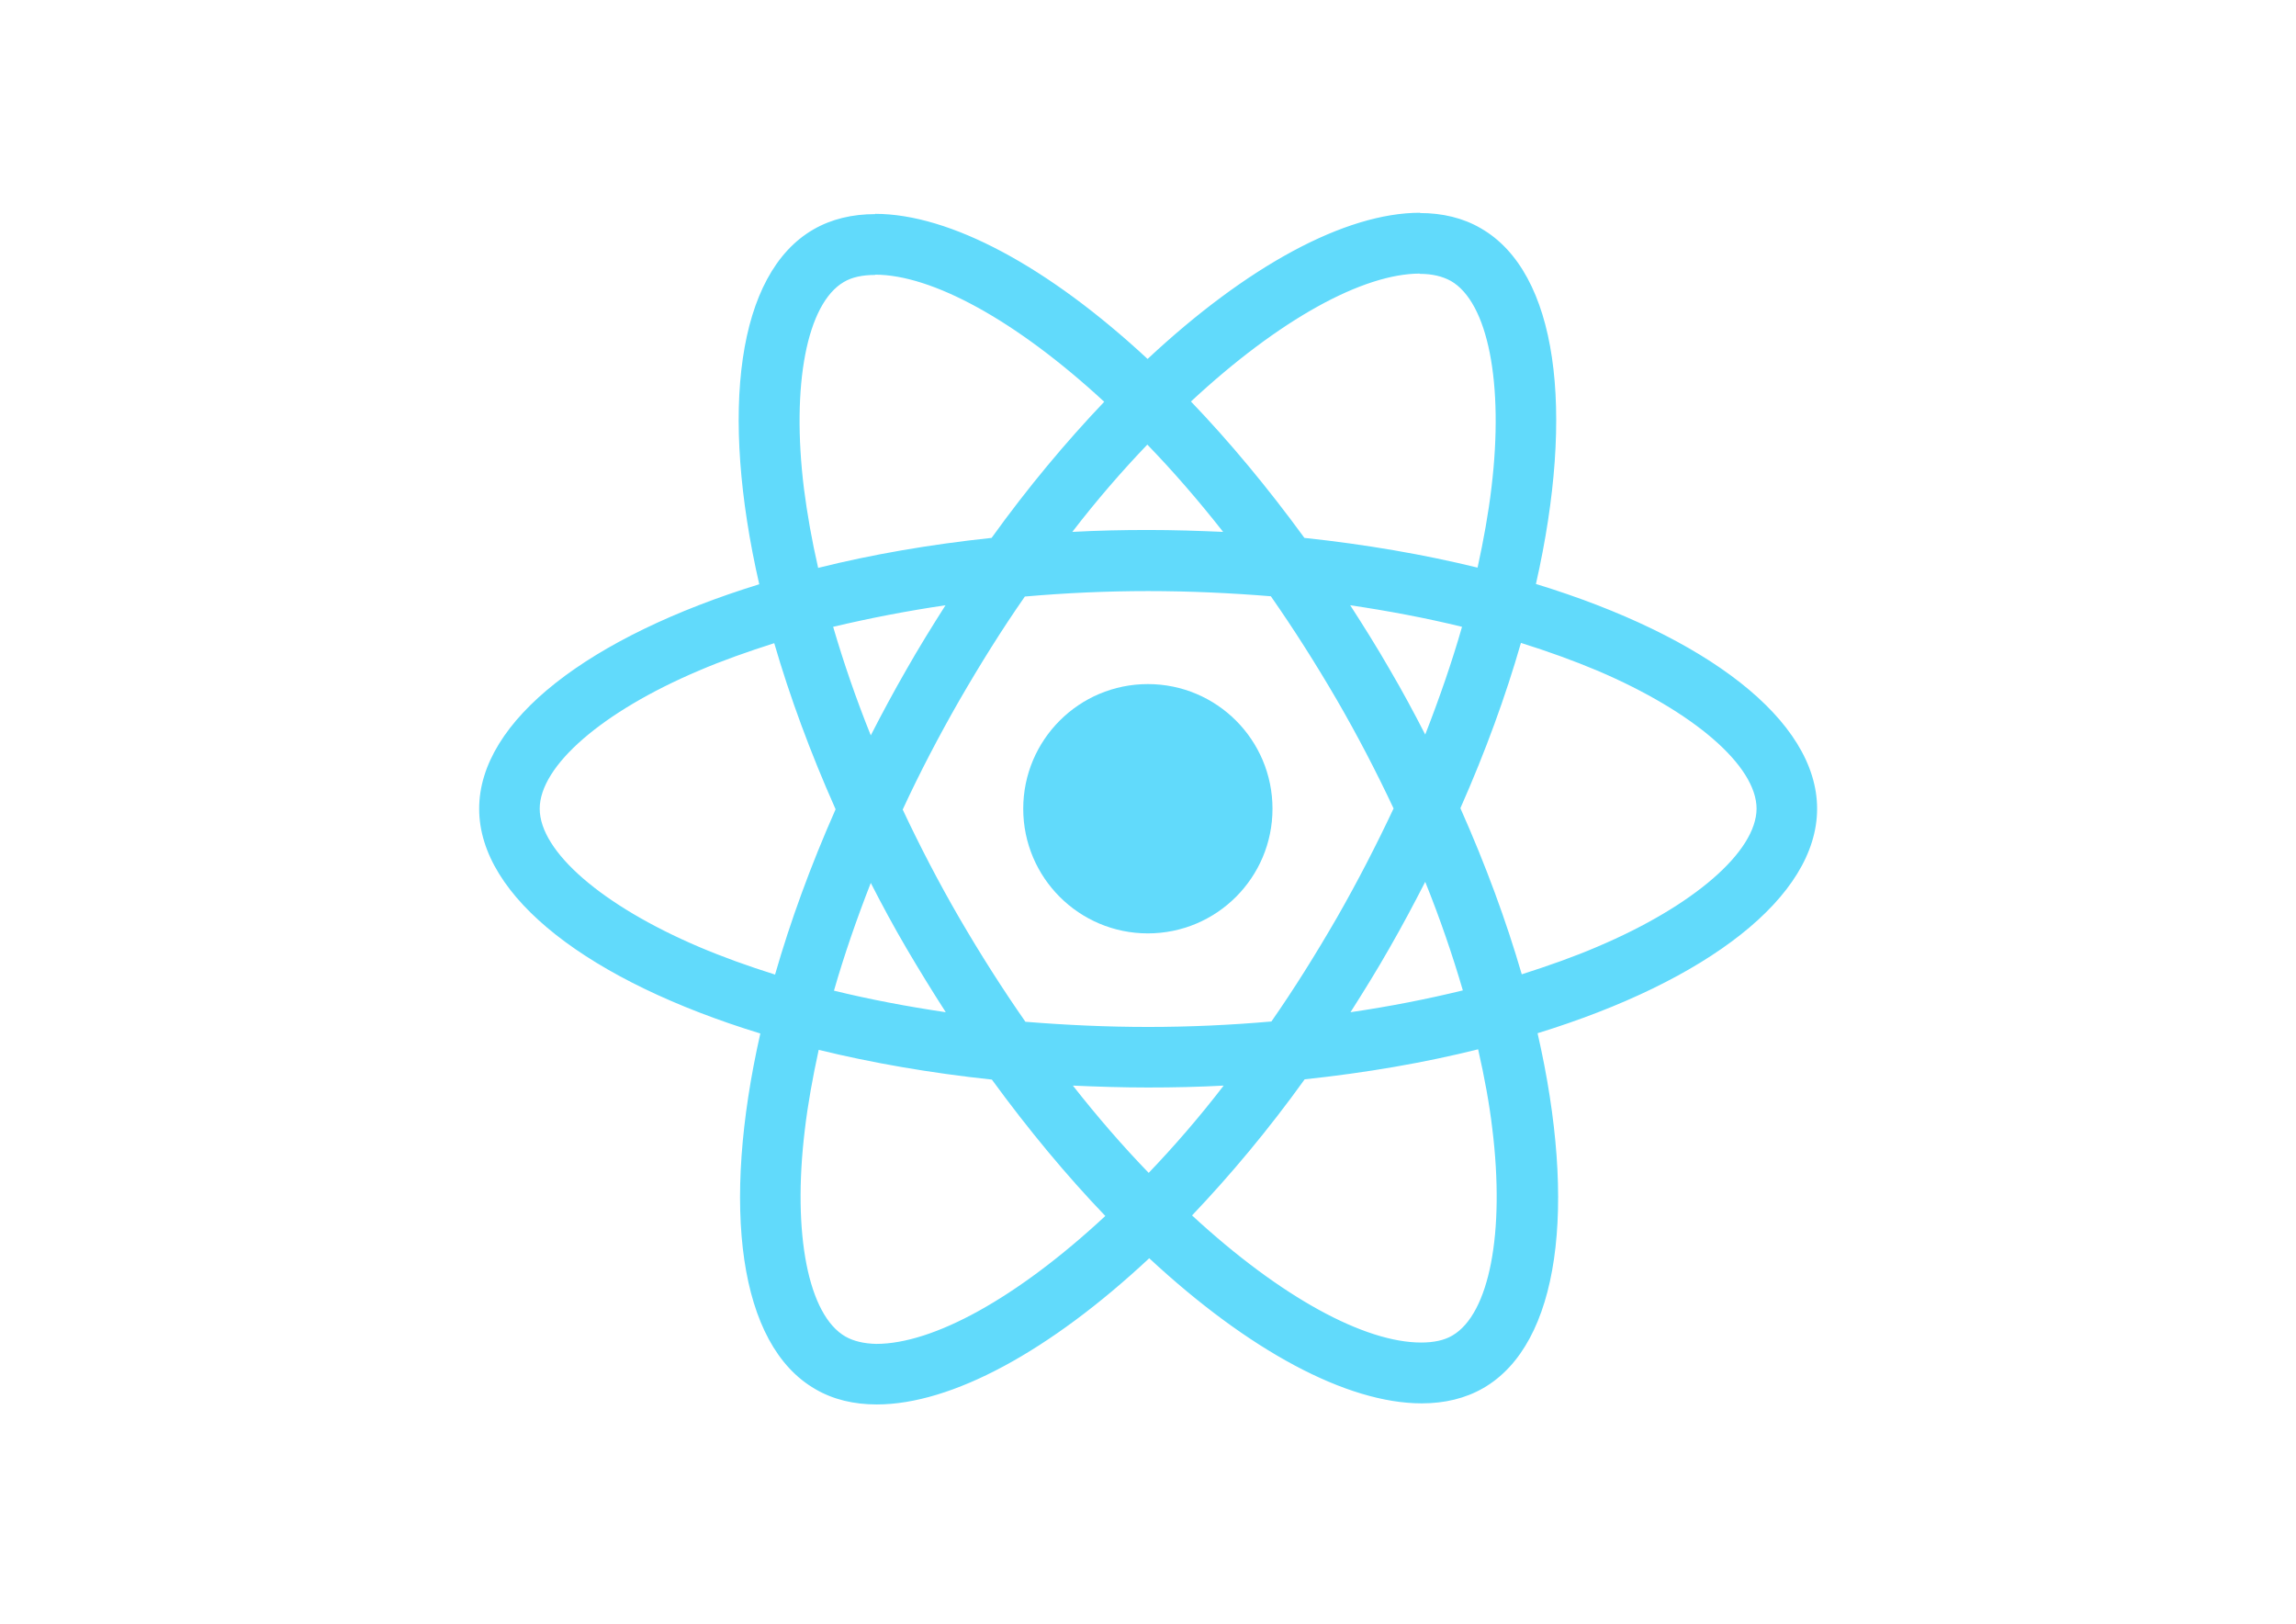
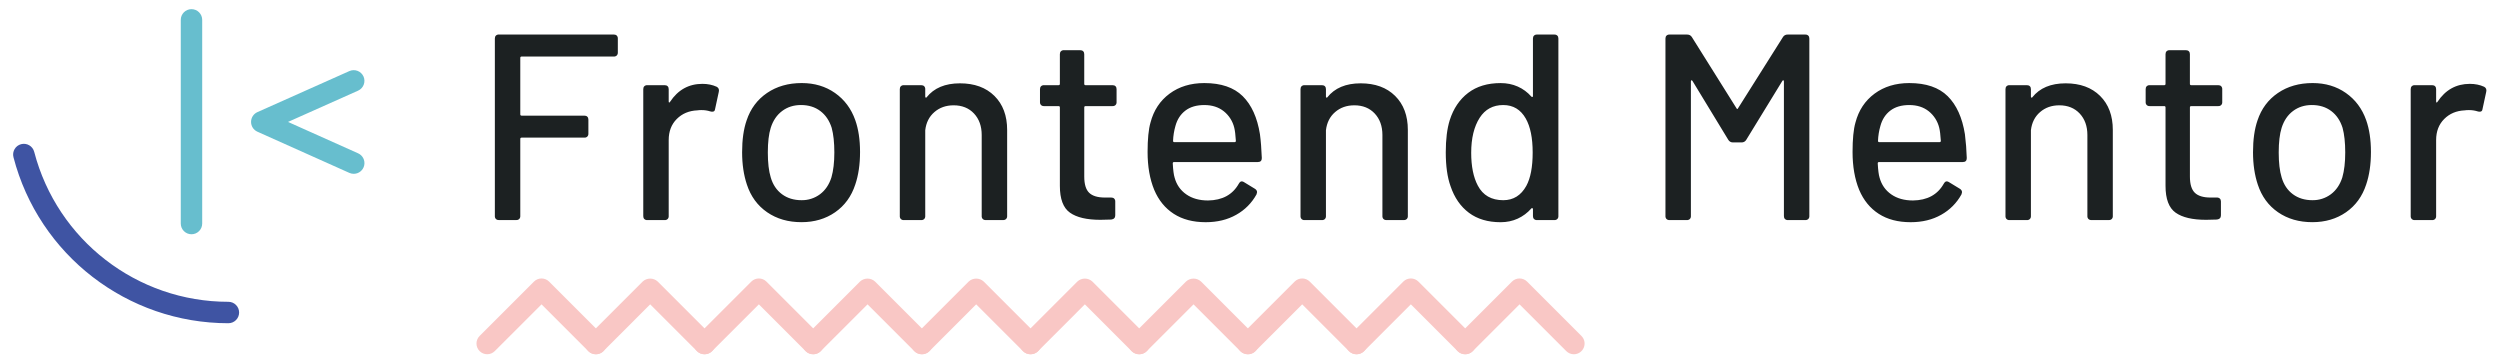
- <svg xmlns="http://www.w3.org/2000/svg" viewBox="0 0 841.9 595.3">
-   <g fill="#61DAFB">
-     <path d="M666.3 296.5c0-32.5-40.7-63.3-103.1-82.4 14.4-63.6 8-114.2-20.2-130.4-6.5-3.8-14.1-5.6-22.4-5.6v22.3c4.6 0 8.3.9 11.4 2.6 13.6 7.8 19.5 37.5 14.9 75.7-1.1 9.4-2.9 19.3-5.1 29.4-19.6-4.8-41-8.5-63.5-10.9-13.5-18.5-27.5-35.3-41.6-50 32.6-30.3 63.2-46.9 84-46.9V78c-27.5 0-63.5 19.6-99.9 53.6-36.4-33.8-72.4-53.2-99.9-53.2v22.3c20.7 0 51.4 16.5 84 46.6-14 14.7-28 31.4-41.3 49.9-22.6 2.4-44 6.1-63.6 11-2.3-10-4-19.7-5.2-29-4.7-38.2 1.1-67.9 14.6-75.8 3-1.8 6.9-2.6 11.5-2.6V78.5c-8.4 0-16 1.8-22.6 5.6-28.1 16.2-34.4 66.7-19.9 130.1-62.2 19.2-102.7 49.9-102.7 82.3 0 32.5 40.7 63.3 103.1 82.4-14.4 63.6-8 114.2 20.2 130.4 6.5 3.8 14.1 5.6 22.5 5.6 27.5 0 63.5-19.6 99.9-53.6 36.4 33.8 72.4 53.2 99.9 53.2 8.4 0 16-1.8 22.6-5.6 28.1-16.2 34.4-66.7 19.9-130.1 62-19.1 102.5-49.9 102.5-82.3zm-130.2-66.7c-3.7 12.9-8.3 26.2-13.5 39.5-4.1-8-8.4-16-13.1-24-4.6-8-9.5-15.8-14.4-23.4 14.2 2.1 27.9 4.7 41 7.9zm-45.8 106.5c-7.8 13.5-15.8 26.3-24.1 38.2-14.9 1.3-30 2-45.2 2-15.1 0-30.2-.7-45-1.9-8.3-11.9-16.4-24.6-24.2-38-7.6-13.1-14.5-26.4-20.8-39.8 6.2-13.4 13.2-26.8 20.7-39.9 7.8-13.5 15.8-26.3 24.1-38.2 14.9-1.3 30-2 45.2-2 15.1 0 30.2.7 45 1.9 8.3 11.9 16.4 24.6 24.2 38 7.6 13.1 14.5 26.4 20.8 39.8-6.3 13.4-13.2 26.8-20.7 39.9zm32.3-13c5.4 13.4 10 26.8 13.8 39.8-13.1 3.2-26.9 5.9-41.2 8 4.9-7.7 9.8-15.6 14.4-23.7 4.6-8 8.9-16.1 13-24.1zM421.2 430c-9.3-9.6-18.6-20.3-27.8-32 9 .4 18.2.7 27.5.7 9.4 0 18.7-.2 27.8-.7-9 11.7-18.3 22.4-27.5 32zm-74.4-58.9c-14.2-2.1-27.9-4.7-41-7.9 3.7-12.9 8.3-26.2 13.5-39.5 4.1 8 8.4 16 13.1 24 4.7 8 9.5 15.8 14.4 23.4zM420.7 163c9.3 9.6 18.6 20.3 27.8 32-9-.4-18.2-.7-27.5-.7-9.4 0-18.7.2-27.8.7 9-11.7 18.3-22.4 27.5-32zm-74 58.9c-4.9 7.7-9.8 15.6-14.4 23.7-4.6 8-8.9 16-13 24-5.4-13.4-10-26.8-13.8-39.8 13.1-3.1 26.9-5.8 41.2-7.9zm-90.5 125.2c-35.4-15.1-58.3-34.9-58.3-50.6 0-15.7 22.9-35.6 58.3-50.6 8.6-3.7 18-7 27.7-10.1 5.7 19.6 13.2 40 22.5 60.9-9.2 20.8-16.6 41.1-22.2 60.6-9.9-3.1-19.3-6.5-28-10.2zM310 490c-13.6-7.8-19.5-37.5-14.9-75.7 1.1-9.4 2.9-19.3 5.1-29.4 19.6 4.8 41 8.5 63.5 10.9 13.5 18.5 27.5 35.3 41.6 50-32.6 30.3-63.2 46.9-84 46.9-4.5-.1-8.3-1-11.3-2.7zm237.2-76.2c4.7 38.2-1.1 67.9-14.6 75.8-3 1.8-6.9 2.6-11.5 2.6-20.7 0-51.4-16.5-84-46.6 14-14.7 28-31.4 41.3-49.9 22.6-2.4 44-6.1 63.6-11 2.3 10.1 4.1 19.8 5.2 29.1zm38.5-66.7c-8.6 3.7-18 7-27.7 10.1-5.7-19.6-13.2-40-22.5-60.9 9.2-20.8 16.6-41.1 22.2-60.6 9.9 3.1 19.3 6.5 28.1 10.2 35.4 15.1 58.3 34.9 58.3 50.6-.1 15.7-23 35.6-58.4 50.6zM320.8 78.4z" />
-     <circle cx="420.9" cy="296.5" r="45.7" />
-     <path d="M520.5 78.1z" />
+ <svg xmlns="http://www.w3.org/2000/svg" width="175" height="25">
+   <g fill-rule="nonzero" fill="none">
+     <g fill="#1C2122">
+       <path d="M43.174 3.884a.278.278 0 0 1-.205.074h-6.455c-.062 0-.094.031-.094.093v3.951c0 .062.031.093.094.093h4.396c.086 0 .154.025.203.074.05.05.074.118.074.204v.983a.274.274 0 0 1-.074.204.271.271 0 0 1-.203.074h-4.396c-.062 0-.094.031-.094.093v5.398a.272.272 0 0 1-.074.204.271.271 0 0 1-.203.074h-1.225a.276.276 0 0 1-.205-.074.275.275 0 0 1-.073-.204V2.695c0-.086.024-.154.073-.204a.28.28 0 0 1 .205-.074h8.051c.087 0 .154.025.205.074a.28.28 0 0 1 .074.204v.983a.28.28 0 0 1-.074.206zM50.168 6.073c.135.074.186.192.148.353l-.26 1.206c-.014.124-.074.186-.186.186a.458.458 0 0 1-.148-.019 1.989 1.989 0 0 0-.631-.093 1.57 1.57 0 0 0-.279.019c-.581.025-1.061.226-1.438.604-.377.377-.565.869-.565 1.475v5.324a.272.272 0 0 1-.074.204.275.275 0 0 1-.204.074h-1.225a.271.271 0 0 1-.203-.074c-.051-.049-.074-.117-.074-.204V6.24c0-.086.023-.154.074-.203a.271.271 0 0 1 .203-.074h1.225c.086 0 .154.024.204.074.05.049.074.117.074.203v.854c0 .05.009.078.028.084.018.006.039-.01.064-.047.557-.841 1.311-1.261 2.264-1.261.372 0 .706.067 1.003.203zM53.701 14.858c-.674-.464-1.147-1.11-1.419-1.939-.223-.667-.334-1.422-.334-2.263 0-.878.104-1.62.315-2.227.271-.816.748-1.456 1.428-1.92.681-.464 1.49-.695 2.431-.695.891 0 1.667.231 2.329.695.66.464 1.134 1.098 1.418 1.901.223.631.334 1.373.334 2.227 0 .865-.111 1.626-.334 2.281-.271.829-.742 1.476-1.409 1.939-.668.464-1.454.695-2.356.695-.928.001-1.729-.23-2.403-.694zm3.701-1.262c.371-.278.637-.671.798-1.179.136-.47.204-1.051.204-1.743 0-.692-.062-1.268-.186-1.726-.161-.507-.427-.899-.798-1.178-.371-.279-.823-.418-1.354-.418-.508 0-.945.14-1.316.418-.371.278-.638.671-.799 1.178-.136.433-.203 1.008-.203 1.726 0 .717.067 1.299.203 1.743.148.508.412.9.789 1.179.377.279.832.417 1.363.417a2.1 2.1 0 0 0 1.299-.417zM69.609 6.713c.594.588.891 1.382.891 2.384v6.029a.276.276 0 0 1-.074.204.276.276 0 0 1-.205.074h-1.224a.272.272 0 0 1-.204-.074.272.272 0 0 1-.074-.204V9.45c0-.618-.18-1.119-.538-1.503-.358-.383-.835-.575-1.429-.575-.531 0-.98.158-1.345.474-.365.315-.579.739-.64 1.271v6.011a.276.276 0 0 1-.074.204.276.276 0 0 1-.205.074h-1.225a.271.271 0 0 1-.203-.074.272.272 0 0 1-.074-.204V6.24c0-.086.024-.154.074-.203a.271.271 0 0 1 .203-.074h1.225c.087 0 .155.024.205.074a.275.275 0 0 1 .074.203v.52c0 .037.012.062.037.074.023.013.043.007.055-.019.52-.655 1.299-.982 2.338-.982 1.014 0 1.819.293 2.412.88zM78.087 7.353a.275.275 0 0 1-.204.074H75.99c-.062 0-.092.031-.092.093v4.842c0 .532.113.909.343 1.132.229.223.597.334 1.104.334h.445c.087 0 .155.025.204.074a.28.28 0 0 1 .074.204v.965c0 .174-.093.272-.278.297l-.761.019c-.952 0-1.664-.167-2.133-.501-.471-.334-.705-.958-.705-1.874V7.52c0-.062-.031-.093-.094-.093h-1.02a.274.274 0 0 1-.204-.074.272.272 0 0 1-.074-.204V6.24c0-.086.024-.154.074-.203a.274.274 0 0 1 .204-.074h1.02c.062 0 .094-.031.094-.093V3.792c0-.087.024-.154.074-.204a.271.271 0 0 1 .203-.074h1.15c.087 0 .154.024.205.074.049.05.074.117.074.204V5.87c0 .062.03.093.092.093h1.893c.086 0 .154.024.204.074.05.049.074.117.074.203v.909a.268.268 0 0 1-.073.204zM86.714 12.863c.062-.111.13-.167.204-.167.062 0 .117.019.166.056l.762.464c.099.062.148.143.148.241l-.037.148a3.627 3.627 0 0 1-1.42 1.429c-.611.347-1.326.52-2.143.52-.878 0-1.62-.194-2.227-.584-.605-.39-1.063-.949-1.372-1.68-.31-.754-.464-1.639-.464-2.652 0-.903.068-1.589.204-2.06.223-.854.667-1.527 1.335-2.022.668-.494 1.479-.741 2.431-.741 1.175 0 2.071.306 2.69.918.618.612 1.02 1.5 1.205 2.662.062.458.105 1.015.131 1.67 0 .186-.094.278-.279.278h-5.861c-.062 0-.094.03-.094.093.025.47.068.804.131 1.001.135.495.408.885.816 1.169.408.285.914.427 1.521.427 1.002-.013 1.72-.403 2.153-1.17zm-3.738-5.12c-.341.26-.572.619-.696 1.076a4.33 4.33 0 0 0-.166 1.039c0 .062.03.093.092.093h4.212c.062 0 .093-.031.093-.093-.025-.408-.062-.711-.111-.909a2.107 2.107 0 0 0-.732-1.159c-.365-.291-.82-.437-1.364-.437-.544 0-.989.13-1.328.39zM97.658 6.713c.594.588.891 1.382.891 2.384v6.029a.272.272 0 0 1-.074.204.271.271 0 0 1-.203.074h-1.225a.274.274 0 0 1-.204-.074.272.272 0 0 1-.074-.204V9.45c0-.618-.18-1.119-.538-1.503-.359-.383-.835-.575-1.429-.575-.532 0-.979.158-1.345.474-.366.316-.578.739-.641 1.271v6.011a.272.272 0 0 1-.074.204.271.271 0 0 1-.203.074h-1.225a.272.272 0 0 1-.204-.074.272.272 0 0 1-.074-.204V6.24c0-.086.024-.154.074-.203a.272.272 0 0 1 .204-.074h1.225c.086 0 .154.024.203.074.05.049.074.117.074.203v.52c0 .037.013.062.037.074.025.013.043.007.057-.019.52-.655 1.299-.982 2.337-.982 1.015 0 1.818.293 2.411.88zM107.381 2.493a.275.275 0 0 1 .203-.074h1.225a.28.28 0 0 1 .204.074c.05.05.074.118.074.204v12.43a.272.272 0 0 1-.074.204.275.275 0 0 1-.204.074h-1.225a.271.271 0 0 1-.203-.074c-.051-.049-.074-.117-.074-.204v-.482c0-.037-.014-.062-.037-.074-.025-.012-.051-.006-.074.019-.273.31-.592.548-.956.715-.364.166-.764.25-1.196.25-.891 0-1.63-.22-2.217-.658-.588-.439-1.018-1.061-1.289-1.865-.223-.618-.334-1.409-.334-2.374 0-.903.092-1.651.277-2.245.26-.816.689-1.453 1.289-1.911.6-.457 1.357-.686 2.273-.686.433 0 .832.08 1.196.241.364.16.683.396.956.704.023.025.049.034.074.028.023-.006.037-.028.037-.065V2.699c.001-.088.024-.157.075-.206zm-.094 8.181c0-1.015-.16-1.806-.482-2.375-.358-.631-.884-.946-1.576-.946-.718 0-1.268.297-1.651.891-.396.619-.594 1.435-.594 2.449 0 .952.155 1.719.464 2.3.358.681.952 1.021 1.781 1.021.705 0 1.242-.334 1.613-1.002.297-.545.445-1.324.445-2.338zM116.656 15.331a.272.272 0 0 1-.074-.204V2.697c0-.086.024-.154.074-.204a.275.275 0 0 1 .203-.074h1.244c.148 0 .26.062.334.186l3.116 4.972c.037.074.074.074.111 0l3.136-4.972a.366.366 0 0 1 .334-.186h1.242a.28.28 0 0 1 .204.074c.05.05.074.118.074.204v12.43a.272.272 0 0 1-.074.204.275.275 0 0 1-.204.074h-1.225a.271.271 0 0 1-.203-.074c-.051-.049-.074-.117-.074-.204V5.703c0-.05-.014-.077-.037-.084-.025-.006-.051.01-.074.047l-2.523 4.118a.365.365 0 0 1-.334.186h-.594a.365.365 0 0 1-.334-.186l-2.504-4.118c-.025-.037-.051-.053-.074-.047-.025.007-.037.034-.037.084v9.424a.276.276 0 0 1-.074.204.278.278 0 0 1-.205.074h-1.225a.275.275 0 0 1-.203-.074zM136.061 12.863c.062-.111.131-.167.205-.167a.27.27 0 0 1 .166.056l.761.464c.099.062.148.143.148.241l-.037.148a3.631 3.631 0 0 1-1.419 1.429c-.612.347-1.326.52-2.143.52-.879 0-1.621-.194-2.227-.584-.606-.39-1.064-.949-1.373-1.68-.309-.754-.463-1.639-.463-2.652 0-.903.067-1.589.203-2.06.223-.854.668-1.527 1.336-2.022.668-.494 1.479-.741 2.43-.741 1.176 0 2.072.306 2.691.918.617.612 1.02 1.5 1.205 2.662a17.8 17.8 0 0 1 .13 1.67c0 .186-.093.278-.278.278h-5.862c-.062 0-.093.03-.093.093.025.47.068.804.13 1.001.136.495.408.885.816 1.169.408.285.915.427 1.521.427 1.002-.013 1.72-.403 2.153-1.17zm-3.739-5.12c-.34.26-.572.619-.695 1.076a4.325 4.325 0 0 0-.167 1.039c0 .062.03.093.093.093h4.211c.062 0 .094-.031.094-.093-.025-.408-.062-.711-.111-.909a2.114 2.114 0 0 0-.733-1.159c-.364-.291-.819-.437-1.364-.437-.545 0-.988.13-1.328.39zM147.006 6.713c.594.588.891 1.382.891 2.384v6.029a.272.272 0 0 1-.074.204.271.271 0 0 1-.203.074h-1.225a.274.274 0 0 1-.204-.074.272.272 0 0 1-.074-.204V9.45c0-.618-.18-1.119-.538-1.503-.359-.383-.835-.575-1.429-.575-.532 0-.979.158-1.345.474-.366.316-.578.739-.641 1.271v6.011a.272.272 0 0 1-.074.204.271.271 0 0 1-.203.074h-1.225a.272.272 0 0 1-.204-.074.272.272 0 0 1-.074-.204V6.24c0-.086.024-.154.074-.203a.272.272 0 0 1 .204-.074h1.225c.086 0 .154.024.203.074.05.049.074.117.074.203v.52c0 .037.013.062.037.074.025.013.043.007.057-.019.52-.655 1.299-.982 2.337-.982 1.014 0 1.818.293 2.411.88zM155.484 7.353a.272.272 0 0 1-.204.074h-1.892c-.062 0-.094.031-.094.093v4.842c0 .532.115.909.344 1.132.229.223.596.334 1.104.334h.445a.28.28 0 0 1 .204.074c.05.05.074.118.074.204v.965c0 .174-.093.272-.278.297l-.761.019c-.952 0-1.663-.167-2.134-.501-.47-.334-.705-.958-.705-1.874V7.52c0-.062-.03-.093-.092-.093h-1.021a.272.272 0 0 1-.204-.074.272.272 0 0 1-.074-.204V6.24c0-.086.024-.154.074-.203a.272.272 0 0 1 .204-.074h1.021c.062 0 .092-.031.092-.093V3.792c0-.087.025-.154.074-.204a.276.276 0 0 1 .205-.074h1.15c.086 0 .154.024.203.074.05.05.074.117.074.204V5.87c0 .062.031.093.094.093h1.892c.087 0 .155.024.204.074a.275.275 0 0 1 .074.203v.909a.268.268 0 0 1-.073.204zM159.463 14.858c-.674-.464-1.146-1.11-1.418-1.939-.223-.667-.334-1.422-.334-2.263 0-.878.104-1.62.314-2.227.271-.816.748-1.456 1.429-1.92.681-.464 1.49-.695 2.431-.695.891 0 1.666.231 2.328.695.661.464 1.135 1.098 1.419 1.901.223.631.334 1.373.334 2.227 0 .865-.111 1.626-.334 2.281-.272.829-.742 1.476-1.409 1.939-.668.464-1.454.695-2.357.695-.928.001-1.729-.23-2.403-.694zm3.701-1.262c.371-.278.637-.671.799-1.179.135-.47.203-1.051.203-1.743 0-.692-.062-1.268-.186-1.726-.16-.507-.426-.899-.797-1.178-.371-.279-.823-.418-1.355-.418-.507 0-.945.14-1.316.418-.371.278-.637.671-.798 1.178-.136.433-.204 1.008-.204 1.726 0 .717.068 1.299.204 1.743.148.508.411.9.788 1.179.377.279.832.417 1.363.417a2.1 2.1 0 0 0 1.299-.417zM173.888 6.073c.136.074.186.192.148.353l-.26 1.206c-.013.124-.074.186-.186.186a.458.458 0 0 1-.148-.019 1.989 1.989 0 0 0-.631-.093c-.124 0-.216.007-.278.019-.582.025-1.061.226-1.438.604-.377.377-.566.869-.566 1.475v5.324a.272.272 0 0 1-.074.204.271.271 0 0 1-.203.074h-1.225a.272.272 0 0 1-.204-.074.272.272 0 0 1-.074-.204V6.24c0-.086.024-.154.074-.203a.272.272 0 0 1 .204-.074h1.225c.086 0 .154.024.203.074.05.049.074.117.074.203v.854c0 .05.01.078.028.084.018.006.04-.01.065-.047.557-.841 1.311-1.261 2.263-1.261.372 0 .706.067 1.003.203z" />
+     </g>
+     <path d="M24.762 12.167a.756.756 0 0 1-.307-.065l-6.438-2.883a.751.751 0 0 1 0-1.37l6.438-2.873a.752.752 0 0 1 .991.379.752.752 0 0 1-.38.991l-4.905 2.189 4.906 2.197a.75.75 0 0 1-.305 1.435z" fill="#67BECE" />
+     <path d="M15.988 22.626c-7.078 0-13.266-4.778-15.045-11.62a.749.749 0 1 1 1.451-.378 14.044 14.044 0 0 0 13.594 10.498.75.75 0 0 1 0 1.5z" fill="#3F54A3" />
+     <path d="M13.404 16.398a.75.75 0 0 1-.75-.75V1.391a.75.75 0 0 1 1.5 0v14.257a.75.75 0 0 1-.75.75z" fill="#67BECE" />
+     <g fill="#F9C7C5">
+       <path d="M41.71 24.798a.744.744 0 0 1-.53-.22l-3.273-3.274-3.273 3.273a.75.75 0 1 1-1.061-1.061l3.804-3.804a.749.749 0 0 1 1.06 0l3.804 3.805a.75.75 0 0 1-.531 1.281z" />
+       <path d="M49.316 24.798a.746.746 0 0 1-.53-.22l-3.273-3.274-3.272 3.273a.75.75 0 1 1-1.061-1.061l3.803-3.804a.773.773 0 0 1 1.061 0l3.804 3.805a.75.75 0 0 1-.532 1.281z" />
+       <path d="M56.924 24.798a.746.746 0 0 1-.531-.22l-3.272-3.274-3.273 3.273a.75.75 0 1 1-1.061-1.061l3.804-3.804a.75.75 0 0 1 1.06 0l3.803 3.805a.75.75 0 0 1-.53 1.281z" />
+       <path d="M64.529 24.798a.744.744 0 0 1-.529-.22l-3.273-3.274-3.273 3.273a.75.75 0 1 1-1.061-1.061l3.803-3.804a.773.773 0 0 1 1.061 0l3.805 3.805a.75.75 0 0 1-.533 1.281z" />
+       <path d="M72.137 24.798a.746.746 0 0 1-.53-.22l-3.274-3.274-3.271 3.273a.75.75 0 1 1-1.061-1.061l3.803-3.804a.773.773 0 0 1 1.061 0l3.804 3.805a.75.75 0 0 1-.532 1.281z" />
+       <g>
+         <path d="M79.743 24.798a.744.744 0 0 1-.53-.22l-3.273-3.274-3.272 3.273a.75.75 0 1 1-1.061-1.061l3.803-3.804a.773.773 0 0 1 1.061 0l3.804 3.805a.75.75 0 0 1-.532 1.281z" />
+         <path d="M87.35 24.798a.746.746 0 0 1-.53-.22l-3.273-3.274-3.272 3.273a.75.75 0 1 1-1.061-1.061l3.803-3.804a.773.773 0 0 1 1.061 0l3.804 3.805a.75.75 0 0 1-.532 1.281z" />
+         <path d="M94.957 24.798a.746.746 0 0 1-.531-.22l-3.272-3.274-3.273 3.273a.75.75 0 1 1-1.061-1.061l3.804-3.804a.75.75 0 0 1 1.06 0l3.803 3.805a.75.75 0 0 1-.53 1.281z" />
+         <path d="M102.562 24.798a.744.744 0 0 1-.529-.22l-3.273-3.274-3.273 3.273a.75.75 0 1 1-1.061-1.061l3.804-3.804a.749.749 0 0 1 1.06 0l3.804 3.805a.75.75 0 0 1-.532 1.281z" />
+         <path d="M110.17 24.798a.746.746 0 0 1-.53-.22l-3.273-3.274-3.272 3.273a.75.75 0 1 1-1.061-1.061l3.803-3.804a.75.75 0 0 1 1.06 0l3.804 3.805a.75.75 0 0 1-.531 1.281z" />
+       </g>
+     </g>
  </g>
</svg>
